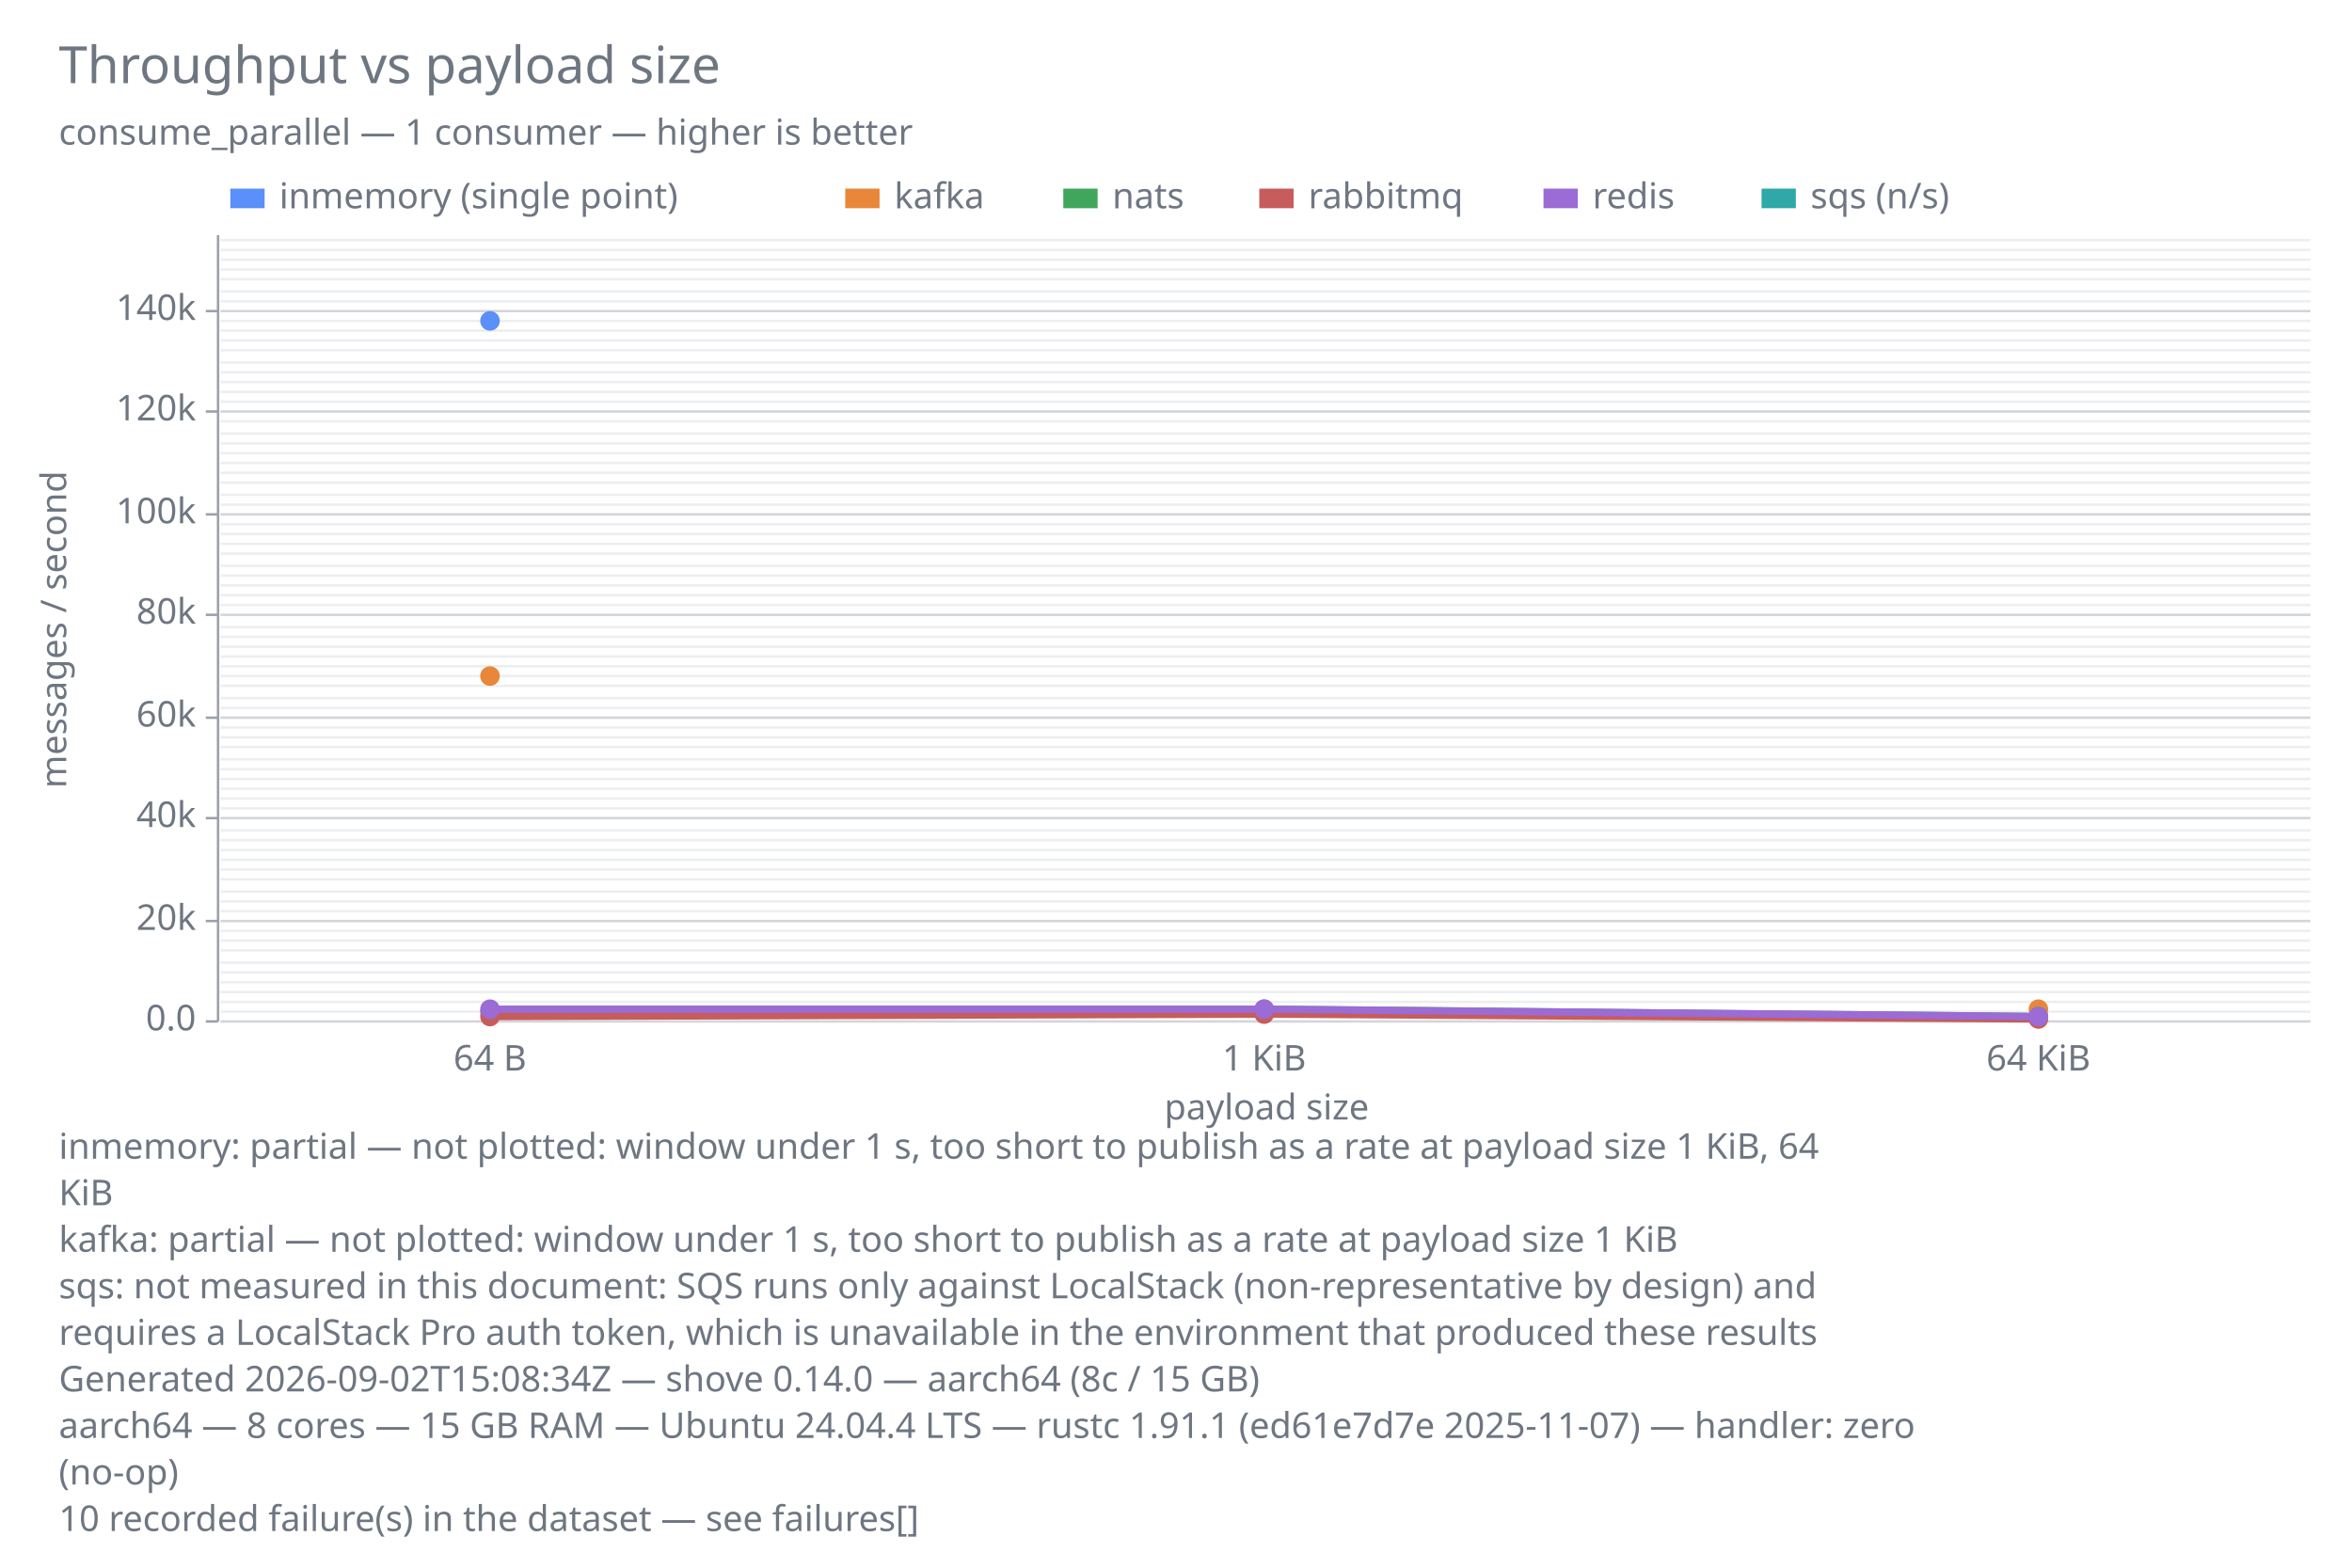
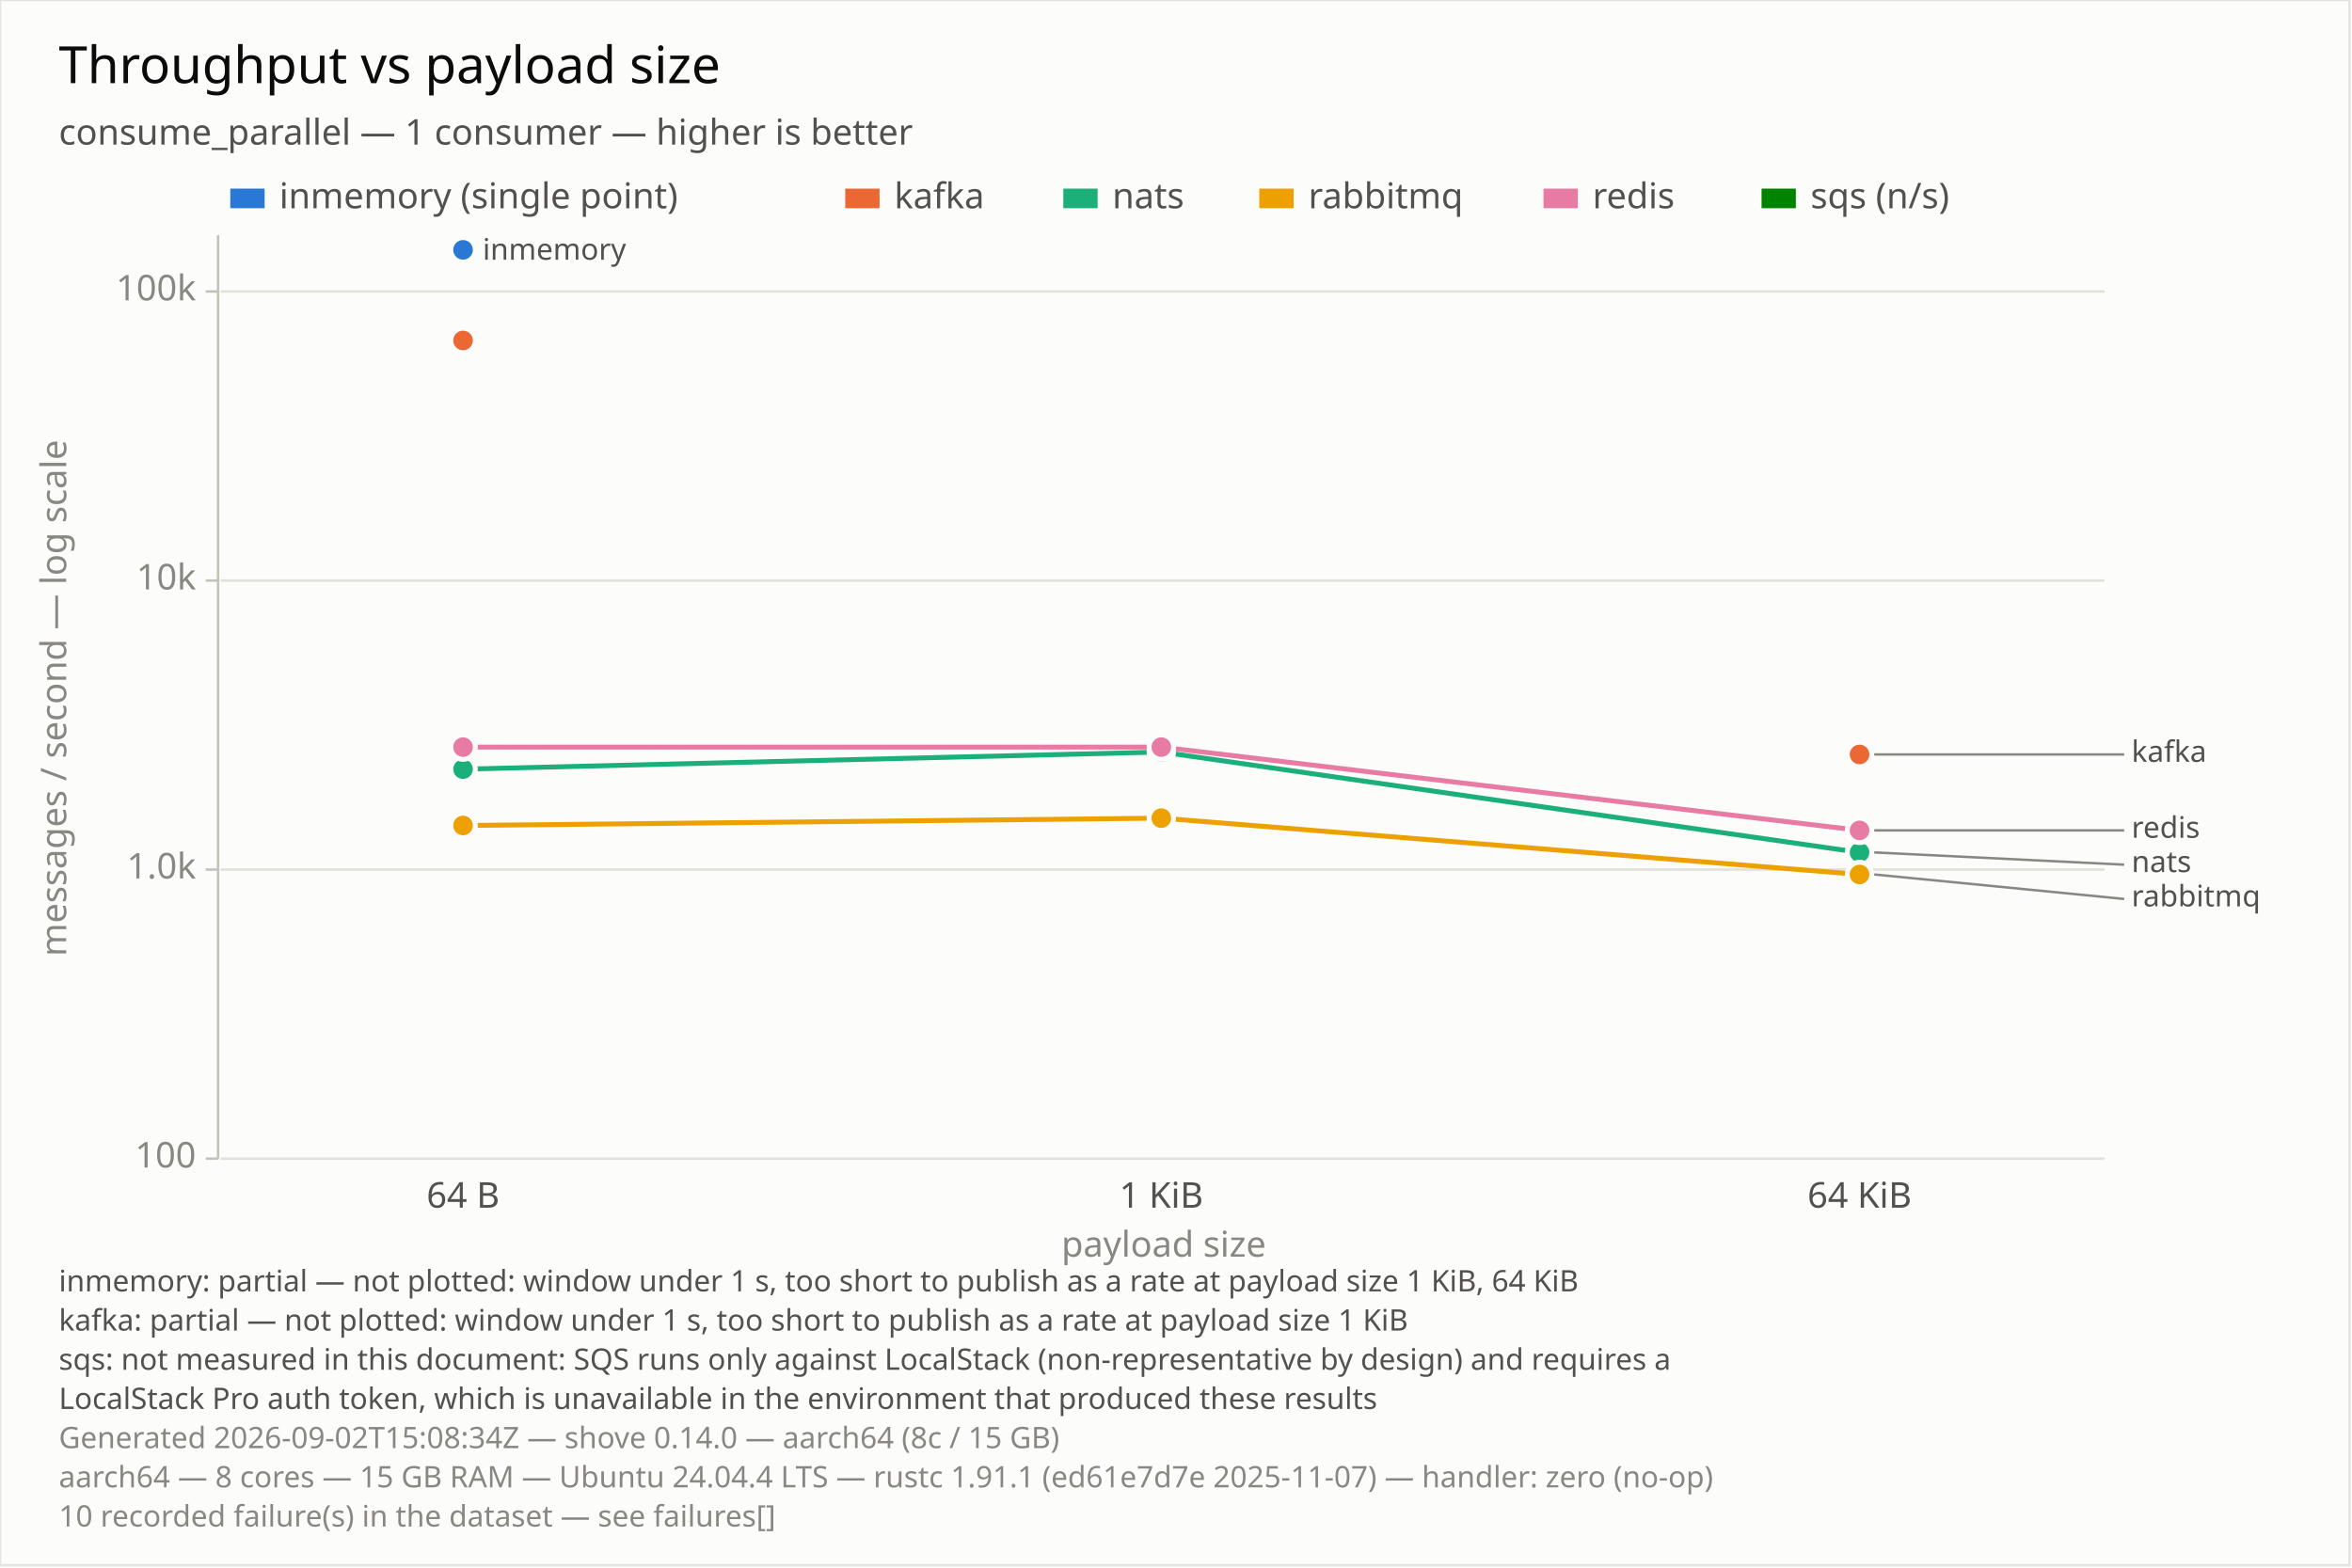
<svg xmlns="http://www.w3.org/2000/svg" width="960" height="640" viewBox="0 0 960 640">
-   <text x="24" y="18" dy="0.76em" text-anchor="start" font-family="sans-serif" font-size="20.968" opacity="1" fill="#6E7681">
+   <rect x="0" y="0" width="960" height="640" opacity="1" fill="#FCFCFB" stroke="none" />
+   <rect x="0" y="0" width="959" height="639" opacity="0.1" fill="none" stroke="#0B0B0B" />
+   <text x="24" y="18" dy="0.76em" text-anchor="start" font-family="sans-serif" font-size="20.968" opacity="1" fill="#0B0B0B">
Throughput vs payload size
</text>
-   <text x="24" y="48" dy="0.76em" text-anchor="start" font-family="sans-serif" font-size="14.516" opacity="1" fill="#6E7681">
+   <text x="24" y="48" dy="0.76em" text-anchor="start" font-family="sans-serif" font-size="14.516" opacity="1" fill="#52514E">
consume_parallel — 1 consumer — higher is better
</text>
-   <text x="24" y="462" dy="0.76em" text-anchor="start" font-family="sans-serif" font-size="14.516" opacity="1" fill="#6E7681">
- inmemory: partial — not plotted: window under 1 s, too short to publish as a rate at payload size 1 KiB, 64
+   <text x="24" y="518" dy="0.76em" text-anchor="start" font-family="sans-serif" font-size="12.097" opacity="1" fill="#52514E">
+ inmemory: partial — not plotted: window under 1 s, too short to publish as a rate at payload size 1 KiB, 64 KiB
</text>
-   <text x="24" y="481" dy="0.76em" text-anchor="start" font-family="sans-serif" font-size="14.516" opacity="1" fill="#6E7681">
- KiB
- </text>
-   <text x="24" y="500" dy="0.76em" text-anchor="start" font-family="sans-serif" font-size="14.516" opacity="1" fill="#6E7681">
+   <text x="24" y="534" dy="0.76em" text-anchor="start" font-family="sans-serif" font-size="12.097" opacity="1" fill="#52514E">
kafka: partial — not plotted: window under 1 s, too short to publish as a rate at payload size 1 KiB
</text>
-   <text x="24" y="519" dy="0.76em" text-anchor="start" font-family="sans-serif" font-size="14.516" opacity="1" fill="#6E7681">
- sqs: not measured in this document: SQS runs only against LocalStack (non-representative by design) and
+   <text x="24" y="550" dy="0.76em" text-anchor="start" font-family="sans-serif" font-size="12.097" opacity="1" fill="#52514E">
+ sqs: not measured in this document: SQS runs only against LocalStack (non-representative by design) and requires a
</text>
-   <text x="24" y="538" dy="0.76em" text-anchor="start" font-family="sans-serif" font-size="14.516" opacity="1" fill="#6E7681">
- requires a LocalStack Pro auth token, which is unavailable in the environment that produced these results
+   <text x="24" y="566" dy="0.76em" text-anchor="start" font-family="sans-serif" font-size="12.097" opacity="1" fill="#52514E">
+ LocalStack Pro auth token, which is unavailable in the environment that produced these results
</text>
-   <text x="24" y="557" dy="0.76em" text-anchor="start" font-family="sans-serif" font-size="14.516" opacity="1" fill="#6E7681">
+   <text x="24" y="582" dy="0.76em" text-anchor="start" font-family="sans-serif" font-size="12.097" opacity="1" fill="#898781">
Generated 2026-09-02T15:08:34Z — shove 0.14.0 — aarch64 (8c / 15 GB)
</text>
-   <text x="24" y="576" dy="0.76em" text-anchor="start" font-family="sans-serif" font-size="14.516" opacity="1" fill="#6E7681">
- aarch64 — 8 cores — 15 GB RAM — Ubuntu 24.04.4 LTS — rustc 1.91.1 (ed61e7d7e 2025-11-07) — handler: zero
+   <text x="24" y="598" dy="0.76em" text-anchor="start" font-family="sans-serif" font-size="12.097" opacity="1" fill="#898781">
+ aarch64 — 8 cores — 15 GB RAM — Ubuntu 24.04.4 LTS — rustc 1.91.1 (ed61e7d7e 2025-11-07) — handler: zero (no-op)
</text>
-   <text x="24" y="595" dy="0.76em" text-anchor="start" font-family="sans-serif" font-size="14.516" opacity="1" fill="#6E7681">
- (no-op)
- </text>
-   <text x="24" y="614" dy="0.76em" text-anchor="start" font-family="sans-serif" font-size="14.516" opacity="1" fill="#6E7681">
+   <text x="24" y="614" dy="0.76em" text-anchor="start" font-family="sans-serif" font-size="12.097" opacity="1" fill="#898781">
10 recorded failure(s) in the dataset — see failures[]
</text>
-   <line opacity="0.18" stroke="#9AA1AA" stroke-width="1" x1="90" y1="417" x2="943" y2="417" />
-   <line opacity="0.18" stroke="#9AA1AA" stroke-width="1" x1="90" y1="413" x2="943" y2="413" />
-   <line opacity="0.18" stroke="#9AA1AA" stroke-width="1" x1="90" y1="409" x2="943" y2="409" />
-   <line opacity="0.18" stroke="#9AA1AA" stroke-width="1" x1="90" y1="405" x2="943" y2="405" />
-   <line opacity="0.18" stroke="#9AA1AA" stroke-width="1" x1="90" y1="401" x2="943" y2="401" />
-   <line opacity="0.18" stroke="#9AA1AA" stroke-width="1" x1="90" y1="397" x2="943" y2="397" />
-   <line opacity="0.18" stroke="#9AA1AA" stroke-width="1" x1="90" y1="393" x2="943" y2="393" />
-   <line opacity="0.18" stroke="#9AA1AA" stroke-width="1" x1="90" y1="388" x2="943" y2="388" />
-   <line opacity="0.18" stroke="#9AA1AA" stroke-width="1" x1="90" y1="384" x2="943" y2="384" />
-   <line opacity="0.18" stroke="#9AA1AA" stroke-width="1" x1="90" y1="380" x2="943" y2="380" />
-   <line opacity="0.18" stroke="#9AA1AA" stroke-width="1" x1="90" y1="376" x2="943" y2="376" />
-   <line opacity="0.18" stroke="#9AA1AA" stroke-width="1" x1="90" y1="372" x2="943" y2="372" />
-   <line opacity="0.18" stroke="#9AA1AA" stroke-width="1" x1="90" y1="368" x2="943" y2="368" />
-   <line opacity="0.18" stroke="#9AA1AA" stroke-width="1" x1="90" y1="364" x2="943" y2="364" />
-   <line opacity="0.18" stroke="#9AA1AA" stroke-width="1" x1="90" y1="359" x2="943" y2="359" />
-   <line opacity="0.18" stroke="#9AA1AA" stroke-width="1" x1="90" y1="355" x2="943" y2="355" />
-   <line opacity="0.18" stroke="#9AA1AA" stroke-width="1" x1="90" y1="351" x2="943" y2="351" />
-   <line opacity="0.18" stroke="#9AA1AA" stroke-width="1" x1="90" y1="347" x2="943" y2="347" />
-   <line opacity="0.18" stroke="#9AA1AA" stroke-width="1" x1="90" y1="343" x2="943" y2="343" />
-   <line opacity="0.18" stroke="#9AA1AA" stroke-width="1" x1="90" y1="339" x2="943" y2="339" />
-   <line opacity="0.18" stroke="#9AA1AA" stroke-width="1" x1="90" y1="334" x2="943" y2="334" />
-   <line opacity="0.18" stroke="#9AA1AA" stroke-width="1" x1="90" y1="330" x2="943" y2="330" />
-   <line opacity="0.18" stroke="#9AA1AA" stroke-width="1" x1="90" y1="326" x2="943" y2="326" />
-   <line opacity="0.18" stroke="#9AA1AA" stroke-width="1" x1="90" y1="322" x2="943" y2="322" />
-   <line opacity="0.18" stroke="#9AA1AA" stroke-width="1" x1="90" y1="318" x2="943" y2="318" />
-   <line opacity="0.18" stroke="#9AA1AA" stroke-width="1" x1="90" y1="314" x2="943" y2="314" />
-   <line opacity="0.18" stroke="#9AA1AA" stroke-width="1" x1="90" y1="310" x2="943" y2="310" />
-   <line opacity="0.18" stroke="#9AA1AA" stroke-width="1" x1="90" y1="305" x2="943" y2="305" />
-   <line opacity="0.18" stroke="#9AA1AA" stroke-width="1" x1="90" y1="301" x2="943" y2="301" />
-   <line opacity="0.18" stroke="#9AA1AA" stroke-width="1" x1="90" y1="297" x2="943" y2="297" />
-   <line opacity="0.18" stroke="#9AA1AA" stroke-width="1" x1="90" y1="293" x2="943" y2="293" />
-   <line opacity="0.18" stroke="#9AA1AA" stroke-width="1" x1="90" y1="289" x2="943" y2="289" />
-   <line opacity="0.18" stroke="#9AA1AA" stroke-width="1" x1="90" y1="285" x2="943" y2="285" />
-   <line opacity="0.18" stroke="#9AA1AA" stroke-width="1" x1="90" y1="280" x2="943" y2="280" />
-   <line opacity="0.18" stroke="#9AA1AA" stroke-width="1" x1="90" y1="276" x2="943" y2="276" />
-   <line opacity="0.18" stroke="#9AA1AA" stroke-width="1" x1="90" y1="272" x2="943" y2="272" />
-   <line opacity="0.18" stroke="#9AA1AA" stroke-width="1" x1="90" y1="268" x2="943" y2="268" />
-   <line opacity="0.18" stroke="#9AA1AA" stroke-width="1" x1="90" y1="264" x2="943" y2="264" />
-   <line opacity="0.18" stroke="#9AA1AA" stroke-width="1" x1="90" y1="260" x2="943" y2="260" />
-   <line opacity="0.18" stroke="#9AA1AA" stroke-width="1" x1="90" y1="256" x2="943" y2="256" />
-   <line opacity="0.18" stroke="#9AA1AA" stroke-width="1" x1="90" y1="251" x2="943" y2="251" />
-   <line opacity="0.18" stroke="#9AA1AA" stroke-width="1" x1="90" y1="247" x2="943" y2="247" />
-   <line opacity="0.18" stroke="#9AA1AA" stroke-width="1" x1="90" y1="243" x2="943" y2="243" />
-   <line opacity="0.18" stroke="#9AA1AA" stroke-width="1" x1="90" y1="239" x2="943" y2="239" />
-   <line opacity="0.18" stroke="#9AA1AA" stroke-width="1" x1="90" y1="235" x2="943" y2="235" />
-   <line opacity="0.18" stroke="#9AA1AA" stroke-width="1" x1="90" y1="231" x2="943" y2="231" />
-   <line opacity="0.18" stroke="#9AA1AA" stroke-width="1" x1="90" y1="226" x2="943" y2="226" />
-   <line opacity="0.18" stroke="#9AA1AA" stroke-width="1" x1="90" y1="222" x2="943" y2="222" />
-   <line opacity="0.18" stroke="#9AA1AA" stroke-width="1" x1="90" y1="218" x2="943" y2="218" />
-   <line opacity="0.18" stroke="#9AA1AA" stroke-width="1" x1="90" y1="214" x2="943" y2="214" />
-   <line opacity="0.18" stroke="#9AA1AA" stroke-width="1" x1="90" y1="210" x2="943" y2="210" />
-   <line opacity="0.18" stroke="#9AA1AA" stroke-width="1" x1="90" y1="206" x2="943" y2="206" />
-   <line opacity="0.18" stroke="#9AA1AA" stroke-width="1" x1="90" y1="202" x2="943" y2="202" />
-   <line opacity="0.18" stroke="#9AA1AA" stroke-width="1" x1="90" y1="197" x2="943" y2="197" />
-   <line opacity="0.18" stroke="#9AA1AA" stroke-width="1" x1="90" y1="193" x2="943" y2="193" />
-   <line opacity="0.18" stroke="#9AA1AA" stroke-width="1" x1="90" y1="189" x2="943" y2="189" />
-   <line opacity="0.18" stroke="#9AA1AA" stroke-width="1" x1="90" y1="185" x2="943" y2="185" />
-   <line opacity="0.18" stroke="#9AA1AA" stroke-width="1" x1="90" y1="181" x2="943" y2="181" />
-   <line opacity="0.18" stroke="#9AA1AA" stroke-width="1" x1="90" y1="177" x2="943" y2="177" />
-   <line opacity="0.18" stroke="#9AA1AA" stroke-width="1" x1="90" y1="172" x2="943" y2="172" />
-   <line opacity="0.18" stroke="#9AA1AA" stroke-width="1" x1="90" y1="168" x2="943" y2="168" />
-   <line opacity="0.18" stroke="#9AA1AA" stroke-width="1" x1="90" y1="164" x2="943" y2="164" />
-   <line opacity="0.18" stroke="#9AA1AA" stroke-width="1" x1="90" y1="160" x2="943" y2="160" />
-   <line opacity="0.18" stroke="#9AA1AA" stroke-width="1" x1="90" y1="156" x2="943" y2="156" />
-   <line opacity="0.18" stroke="#9AA1AA" stroke-width="1" x1="90" y1="152" x2="943" y2="152" />
-   <line opacity="0.18" stroke="#9AA1AA" stroke-width="1" x1="90" y1="148" x2="943" y2="148" />
-   <line opacity="0.18" stroke="#9AA1AA" stroke-width="1" x1="90" y1="143" x2="943" y2="143" />
-   <line opacity="0.18" stroke="#9AA1AA" stroke-width="1" x1="90" y1="139" x2="943" y2="139" />
-   <line opacity="0.18" stroke="#9AA1AA" stroke-width="1" x1="90" y1="135" x2="943" y2="135" />
-   <line opacity="0.18" stroke="#9AA1AA" stroke-width="1" x1="90" y1="131" x2="943" y2="131" />
-   <line opacity="0.18" stroke="#9AA1AA" stroke-width="1" x1="90" y1="127" x2="943" y2="127" />
-   <line opacity="0.18" stroke="#9AA1AA" stroke-width="1" x1="90" y1="123" x2="943" y2="123" />
-   <line opacity="0.18" stroke="#9AA1AA" stroke-width="1" x1="90" y1="119" x2="943" y2="119" />
-   <line opacity="0.18" stroke="#9AA1AA" stroke-width="1" x1="90" y1="114" x2="943" y2="114" />
-   <line opacity="0.18" stroke="#9AA1AA" stroke-width="1" x1="90" y1="110" x2="943" y2="110" />
-   <line opacity="0.18" stroke="#9AA1AA" stroke-width="1" x1="90" y1="106" x2="943" y2="106" />
-   <line opacity="0.18" stroke="#9AA1AA" stroke-width="1" x1="90" y1="102" x2="943" y2="102" />
-   <line opacity="0.18" stroke="#9AA1AA" stroke-width="1" x1="90" y1="98" x2="943" y2="98" />
-   <text x="16" y="257" dy="0.76em" text-anchor="middle" font-family="sans-serif" font-size="14.516" opacity="1" fill="#6E7681" transform="rotate(270, 16, 257)">
- messages / second
+   <text x="16" y="285" dy="0.76em" text-anchor="middle" font-family="sans-serif" font-size="14.516" opacity="1" fill="#898781" transform="rotate(270, 16, 285)">
+ messages / second — log scale
</text>
-   <line opacity="0.32" stroke="#9AA1AA" stroke-width="1" x1="90" y1="417" x2="943" y2="417" />
-   <line opacity="0.32" stroke="#9AA1AA" stroke-width="1" x1="90" y1="376" x2="943" y2="376" />
-   <line opacity="0.32" stroke="#9AA1AA" stroke-width="1" x1="90" y1="334" x2="943" y2="334" />
-   <line opacity="0.32" stroke="#9AA1AA" stroke-width="1" x1="90" y1="293" x2="943" y2="293" />
-   <line opacity="0.32" stroke="#9AA1AA" stroke-width="1" x1="90" y1="251" x2="943" y2="251" />
-   <line opacity="0.32" stroke="#9AA1AA" stroke-width="1" x1="90" y1="210" x2="943" y2="210" />
-   <line opacity="0.32" stroke="#9AA1AA" stroke-width="1" x1="90" y1="168" x2="943" y2="168" />
-   <line opacity="0.32" stroke="#9AA1AA" stroke-width="1" x1="90" y1="127" x2="943" y2="127" />
-   <polyline fill="none" opacity="1" stroke="#9AA1AA" stroke-width="1" points="89,96 89,417 " />
-   <text x="80" y="417" dy="0.5ex" text-anchor="end" font-family="sans-serif" font-size="14.516" opacity="1" fill="#6E7681">
- 0.0
+   <line opacity="1" stroke="#E1E0D9" stroke-width="1" x1="90" y1="473" x2="859" y2="473" />
+   <line opacity="1" stroke="#E1E0D9" stroke-width="1" x1="90" y1="355" x2="859" y2="355" />
+   <line opacity="1" stroke="#E1E0D9" stroke-width="1" x1="90" y1="237" x2="859" y2="237" />
+   <line opacity="1" stroke="#E1E0D9" stroke-width="1" x1="90" y1="119" x2="859" y2="119" />
+   <polyline fill="none" opacity="1" stroke="#C3C2B7" stroke-width="1" points="89,96 89,473 " />
+   <text x="80" y="473" dy="0.5ex" text-anchor="end" font-family="sans-serif" font-size="14.516" opacity="1" fill="#898781">
+ 100
</text>
-   <polyline fill="none" opacity="1" stroke="#9AA1AA" stroke-width="1" points="84,417 89,417 " />
-   <text x="80" y="376" dy="0.5ex" text-anchor="end" font-family="sans-serif" font-size="14.516" opacity="1" fill="#6E7681">
- 20k
+   <polyline fill="none" opacity="1" stroke="#C3C2B7" stroke-width="1" points="84,473 89,473 " />
+   <text x="80" y="355" dy="0.5ex" text-anchor="end" font-family="sans-serif" font-size="14.516" opacity="1" fill="#898781">
+ 1.0k
</text>
-   <polyline fill="none" opacity="1" stroke="#9AA1AA" stroke-width="1" points="84,376 89,376 " />
-   <text x="80" y="334" dy="0.5ex" text-anchor="end" font-family="sans-serif" font-size="14.516" opacity="1" fill="#6E7681">
- 40k
+   <polyline fill="none" opacity="1" stroke="#C3C2B7" stroke-width="1" points="84,355 89,355 " />
+   <text x="80" y="237" dy="0.5ex" text-anchor="end" font-family="sans-serif" font-size="14.516" opacity="1" fill="#898781">
+ 10k
</text>
-   <polyline fill="none" opacity="1" stroke="#9AA1AA" stroke-width="1" points="84,334 89,334 " />
-   <text x="80" y="293" dy="0.5ex" text-anchor="end" font-family="sans-serif" font-size="14.516" opacity="1" fill="#6E7681">
- 60k
- </text>
-   <polyline fill="none" opacity="1" stroke="#9AA1AA" stroke-width="1" points="84,293 89,293 " />
-   <text x="80" y="251" dy="0.5ex" text-anchor="end" font-family="sans-serif" font-size="14.516" opacity="1" fill="#6E7681">
- 80k
- </text>
-   <polyline fill="none" opacity="1" stroke="#9AA1AA" stroke-width="1" points="84,251 89,251 " />
-   <text x="80" y="210" dy="0.5ex" text-anchor="end" font-family="sans-serif" font-size="14.516" opacity="1" fill="#6E7681">
+   <polyline fill="none" opacity="1" stroke="#C3C2B7" stroke-width="1" points="84,237 89,237 " />
+   <text x="80" y="119" dy="0.5ex" text-anchor="end" font-family="sans-serif" font-size="14.516" opacity="1" fill="#898781">
100k
</text>
-   <polyline fill="none" opacity="1" stroke="#9AA1AA" stroke-width="1" points="84,210 89,210 " />
-   <text x="80" y="168" dy="0.5ex" text-anchor="end" font-family="sans-serif" font-size="14.516" opacity="1" fill="#6E7681">
- 120k
+   <polyline fill="none" opacity="1" stroke="#C3C2B7" stroke-width="1" points="84,119 89,119 " />
+   <polyline fill="none" opacity="1" stroke="#2A78D6" stroke-width="2" points="189,102 " />
+   <polyline fill="none" opacity="1" stroke="#EB6834" stroke-width="2" points="189,139 " />
+   <polyline fill="none" opacity="1" stroke="#EB6834" stroke-width="2" points="759,308 " />
+   <polyline fill="none" opacity="1" stroke="#1BAF7A" stroke-width="2" points="189,314 474,307 759,348 " />
+   <polyline fill="none" opacity="1" stroke="#EDA100" stroke-width="2" points="189,337 474,334 759,357 " />
+   <polyline fill="none" opacity="1" stroke="#E87BA4" stroke-width="2" points="189,305 474,305 759,339 " />
+   <circle cx="189" cy="102" r="6" opacity="1" fill="#FCFCFB" stroke="none" stroke-width="0" />
+   <circle cx="189" cy="102" r="4" opacity="1" fill="#2A78D6" stroke="none" stroke-width="0" />
+   <circle cx="189" cy="139" r="6" opacity="1" fill="#FCFCFB" stroke="none" stroke-width="0" />
+   <circle cx="189" cy="139" r="4" opacity="1" fill="#EB6834" stroke="none" stroke-width="0" />
+   <circle cx="759" cy="308" r="6" opacity="1" fill="#FCFCFB" stroke="none" stroke-width="0" />
+   <circle cx="759" cy="308" r="4" opacity="1" fill="#EB6834" stroke="none" stroke-width="0" />
+   <circle cx="189" cy="314" r="6" opacity="1" fill="#FCFCFB" stroke="none" stroke-width="0" />
+   <circle cx="189" cy="314" r="4" opacity="1" fill="#1BAF7A" stroke="none" stroke-width="0" />
+   <circle cx="474" cy="307" r="6" opacity="1" fill="#FCFCFB" stroke="none" stroke-width="0" />
+   <circle cx="474" cy="307" r="4" opacity="1" fill="#1BAF7A" stroke="none" stroke-width="0" />
+   <circle cx="759" cy="348" r="6" opacity="1" fill="#FCFCFB" stroke="none" stroke-width="0" />
+   <circle cx="759" cy="348" r="4" opacity="1" fill="#1BAF7A" stroke="none" stroke-width="0" />
+   <circle cx="189" cy="337" r="6" opacity="1" fill="#FCFCFB" stroke="none" stroke-width="0" />
+   <circle cx="189" cy="337" r="4" opacity="1" fill="#EDA100" stroke="none" stroke-width="0" />
+   <circle cx="474" cy="334" r="6" opacity="1" fill="#FCFCFB" stroke="none" stroke-width="0" />
+   <circle cx="474" cy="334" r="4" opacity="1" fill="#EDA100" stroke="none" stroke-width="0" />
+   <circle cx="759" cy="357" r="6" opacity="1" fill="#FCFCFB" stroke="none" stroke-width="0" />
+   <circle cx="759" cy="357" r="4" opacity="1" fill="#EDA100" stroke="none" stroke-width="0" />
+   <circle cx="189" cy="305" r="6" opacity="1" fill="#FCFCFB" stroke="none" stroke-width="0" />
+   <circle cx="189" cy="305" r="4" opacity="1" fill="#E87BA4" stroke="none" stroke-width="0" />
+   <circle cx="474" cy="305" r="6" opacity="1" fill="#FCFCFB" stroke="none" stroke-width="0" />
+   <circle cx="474" cy="305" r="4" opacity="1" fill="#E87BA4" stroke="none" stroke-width="0" />
+   <circle cx="759" cy="339" r="6" opacity="1" fill="#FCFCFB" stroke="none" stroke-width="0" />
+   <circle cx="759" cy="339" r="4" opacity="1" fill="#E87BA4" stroke="none" stroke-width="0" />
+   <text x="197" y="103" dy="0.5ex" text-anchor="start" font-family="sans-serif" font-size="12.097" opacity="1" fill="#52514E">
+ inmemory
</text>
-   <polyline fill="none" opacity="1" stroke="#9AA1AA" stroke-width="1" points="84,168 89,168 " />
-   <text x="80" y="127" dy="0.5ex" text-anchor="end" font-family="sans-serif" font-size="14.516" opacity="1" fill="#6E7681">
- 140k
+   <polyline fill="none" opacity="1" stroke="#898781" stroke-width="1" points="765,308 867,308 " />
+   <text x="870" y="308" dy="0.5ex" text-anchor="start" font-family="sans-serif" font-size="12.097" opacity="1" fill="#52514E">
+ kafka
</text>
-   <polyline fill="none" opacity="1" stroke="#9AA1AA" stroke-width="1" points="84,127 89,127 " />
-   <polyline fill="none" opacity="1" stroke="#5B8FF9" stroke-width="3" points="200,131 " />
-   <circle cx="200" cy="131" r="4" opacity="1" fill="#5B8FF9" stroke="none" stroke-width="0" />
-   <polyline fill="none" opacity="1" stroke="#E8873A" stroke-width="3" points="200,276 " />
-   <polyline fill="none" opacity="1" stroke="#E8873A" stroke-width="3" points="832,412 " />
-   <circle cx="200" cy="276" r="4" opacity="1" fill="#E8873A" stroke="none" stroke-width="0" />
-   <circle cx="832" cy="412" r="4" opacity="1" fill="#E8873A" stroke="none" stroke-width="0" />
-   <polyline fill="none" opacity="1" stroke="#3FA65C" stroke-width="3" points="200,413 516,412 832,415 " />
-   <circle cx="200" cy="413" r="4" opacity="1" fill="#3FA65C" stroke="none" stroke-width="0" />
-   <circle cx="516" cy="412" r="4" opacity="1" fill="#3FA65C" stroke="none" stroke-width="0" />
-   <circle cx="832" cy="415" r="4" opacity="1" fill="#3FA65C" stroke="none" stroke-width="0" />
-   <polyline fill="none" opacity="1" stroke="#C75C5C" stroke-width="3" points="200,415 516,414 832,416 " />
-   <circle cx="200" cy="415" r="4" opacity="1" fill="#C75C5C" stroke="none" stroke-width="0" />
-   <circle cx="516" cy="414" r="4" opacity="1" fill="#C75C5C" stroke="none" stroke-width="0" />
-   <circle cx="832" cy="416" r="4" opacity="1" fill="#C75C5C" stroke="none" stroke-width="0" />
-   <polyline fill="none" opacity="1" stroke="#9B6BD6" stroke-width="3" points="200,412 516,412 832,415 " />
-   <circle cx="200" cy="412" r="4" opacity="1" fill="#9B6BD6" stroke="none" stroke-width="0" />
-   <circle cx="516" cy="412" r="4" opacity="1" fill="#9B6BD6" stroke="none" stroke-width="0" />
-   <circle cx="832" cy="415" r="4" opacity="1" fill="#9B6BD6" stroke="none" stroke-width="0" />
-   <text x="200" y="426" dy="0.76em" text-anchor="middle" font-family="sans-serif" font-size="14.516" opacity="1" fill="#6E7681">
+   <polyline fill="none" opacity="1" stroke="#898781" stroke-width="1" points="765,339 867,339 " />
+   <text x="870" y="339" dy="0.5ex" text-anchor="start" font-family="sans-serif" font-size="12.097" opacity="1" fill="#52514E">
+ redis
+ </text>
+   <polyline fill="none" opacity="1" stroke="#898781" stroke-width="1" points="765,348 867,353 " />
+   <text x="870" y="353" dy="0.5ex" text-anchor="start" font-family="sans-serif" font-size="12.097" opacity="1" fill="#52514E">
+ nats
+ </text>
+   <polyline fill="none" opacity="1" stroke="#898781" stroke-width="1" points="765,357 867,367 " />
+   <text x="870" y="367" dy="0.5ex" text-anchor="start" font-family="sans-serif" font-size="12.097" opacity="1" fill="#52514E">
+ rabbitmq
+ </text>
+   <text x="189" y="482" dy="0.76em" text-anchor="middle" font-family="sans-serif" font-size="14.516" opacity="1" fill="#52514E">
64 B
</text>
-   <text x="516" y="426" dy="0.76em" text-anchor="middle" font-family="sans-serif" font-size="14.516" opacity="1" fill="#6E7681">
+   <text x="474" y="482" dy="0.76em" text-anchor="middle" font-family="sans-serif" font-size="14.516" opacity="1" fill="#52514E">
1 KiB
</text>
-   <text x="832" y="426" dy="0.76em" text-anchor="middle" font-family="sans-serif" font-size="14.516" opacity="1" fill="#6E7681">
+   <text x="759" y="482" dy="0.76em" text-anchor="middle" font-family="sans-serif" font-size="14.516" opacity="1" fill="#52514E">
64 KiB
</text>
-   <text x="517" y="446" dy="0.76em" text-anchor="middle" font-family="sans-serif" font-size="14.516" opacity="1" fill="#6E7681">
+   <text x="475" y="502" dy="0.76em" text-anchor="middle" font-family="sans-serif" font-size="14.516" opacity="1" fill="#898781">
payload size
</text>
-   <rect x="94" y="77" width="14" height="8" opacity="1" fill="#5B8FF9" stroke="none" />
-   <text x="114" y="74" dy="0.76em" text-anchor="start" font-family="sans-serif" font-size="14.516" opacity="1" fill="#6E7681">
+   <rect x="94" y="77" width="14" height="8" opacity="1" fill="#2A78D6" stroke="none" />
+   <text x="114" y="74" dy="0.76em" text-anchor="start" font-family="sans-serif" font-size="14.516" opacity="1" fill="#52514E">
inmemory (single point)
</text>
-   <rect x="345" y="77" width="14" height="8" opacity="1" fill="#E8873A" stroke="none" />
-   <text x="365" y="74" dy="0.76em" text-anchor="start" font-family="sans-serif" font-size="14.516" opacity="1" fill="#6E7681">
+   <rect x="345" y="77" width="14" height="8" opacity="1" fill="#EB6834" stroke="none" />
+   <text x="365" y="74" dy="0.76em" text-anchor="start" font-family="sans-serif" font-size="14.516" opacity="1" fill="#52514E">
kafka
</text>
-   <rect x="434" y="77" width="14" height="8" opacity="1" fill="#3FA65C" stroke="none" />
-   <text x="454" y="74" dy="0.76em" text-anchor="start" font-family="sans-serif" font-size="14.516" opacity="1" fill="#6E7681">
+   <rect x="434" y="77" width="14" height="8" opacity="1" fill="#1BAF7A" stroke="none" />
+   <text x="454" y="74" dy="0.76em" text-anchor="start" font-family="sans-serif" font-size="14.516" opacity="1" fill="#52514E">
nats
</text>
-   <rect x="514" y="77" width="14" height="8" opacity="1" fill="#C75C5C" stroke="none" />
-   <text x="534" y="74" dy="0.76em" text-anchor="start" font-family="sans-serif" font-size="14.516" opacity="1" fill="#6E7681">
+   <rect x="514" y="77" width="14" height="8" opacity="1" fill="#EDA100" stroke="none" />
+   <text x="534" y="74" dy="0.76em" text-anchor="start" font-family="sans-serif" font-size="14.516" opacity="1" fill="#52514E">
rabbitmq
</text>
-   <rect x="630" y="77" width="14" height="8" opacity="1" fill="#9B6BD6" stroke="none" />
-   <text x="650" y="74" dy="0.76em" text-anchor="start" font-family="sans-serif" font-size="14.516" opacity="1" fill="#6E7681">
+   <rect x="630" y="77" width="14" height="8" opacity="1" fill="#E87BA4" stroke="none" />
+   <text x="650" y="74" dy="0.76em" text-anchor="start" font-family="sans-serif" font-size="14.516" opacity="1" fill="#52514E">
redis
</text>
-   <rect x="719" y="77" width="14" height="8" opacity="1" fill="#2FA8A8" stroke="none" />
-   <text x="739" y="74" dy="0.76em" text-anchor="start" font-family="sans-serif" font-size="14.516" opacity="1" fill="#6E7681">
+   <rect x="719" y="77" width="14" height="8" opacity="1" fill="#008300" stroke="none" />
+   <text x="739" y="74" dy="0.76em" text-anchor="start" font-family="sans-serif" font-size="14.516" opacity="1" fill="#52514E">
sqs (n/s)
</text>
</svg>
